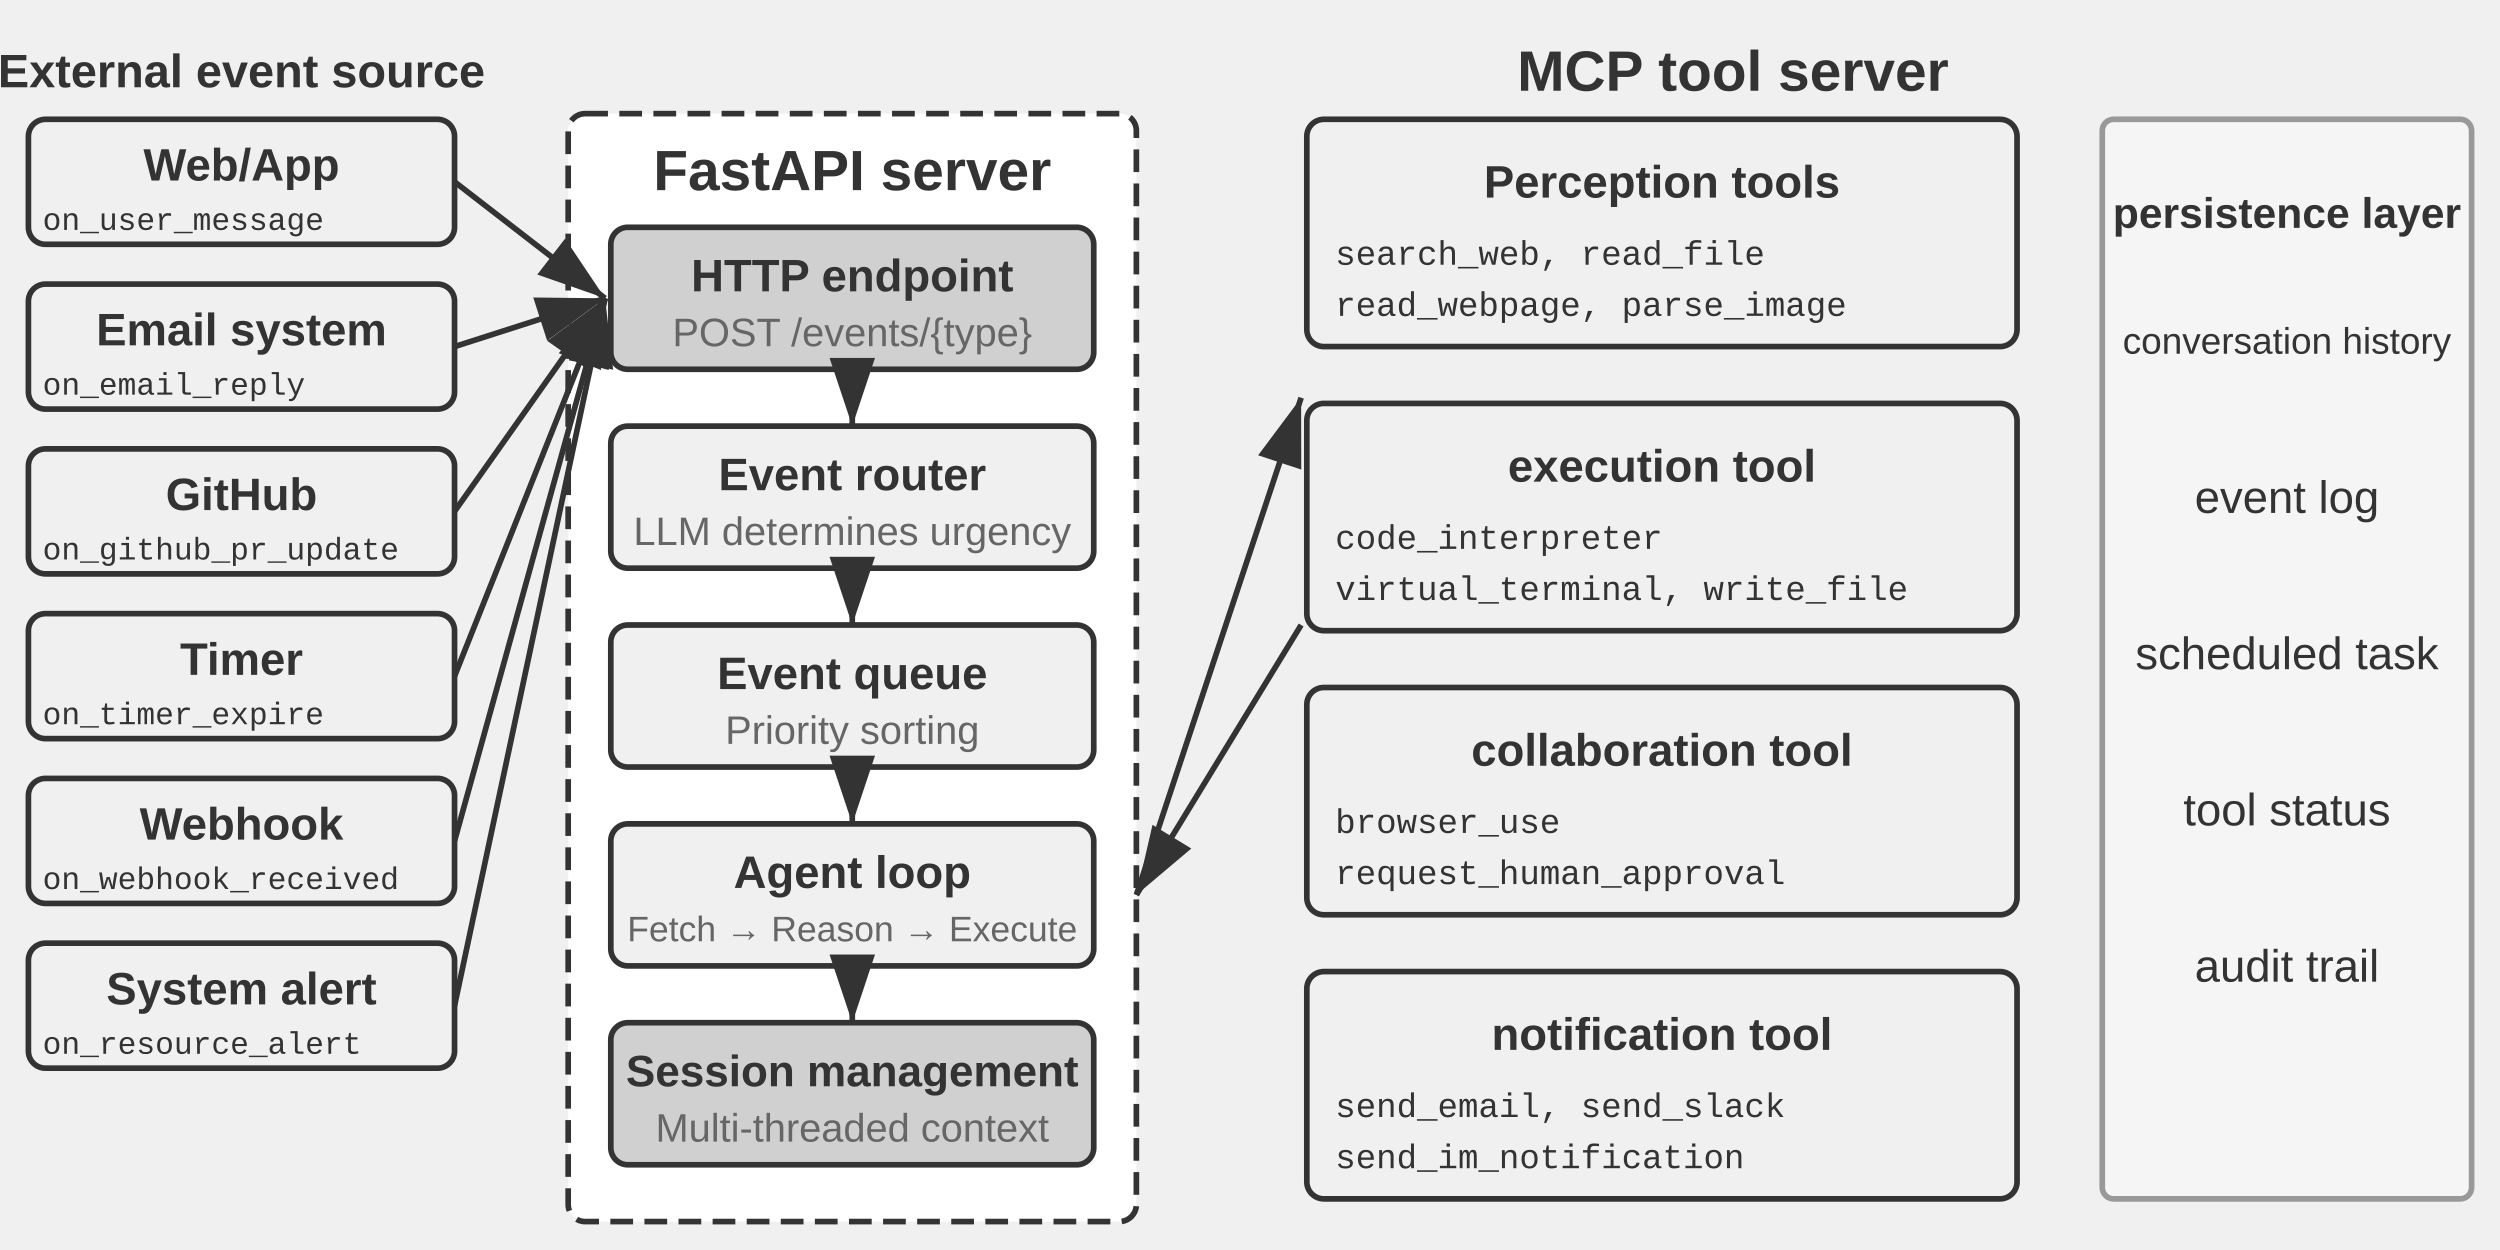
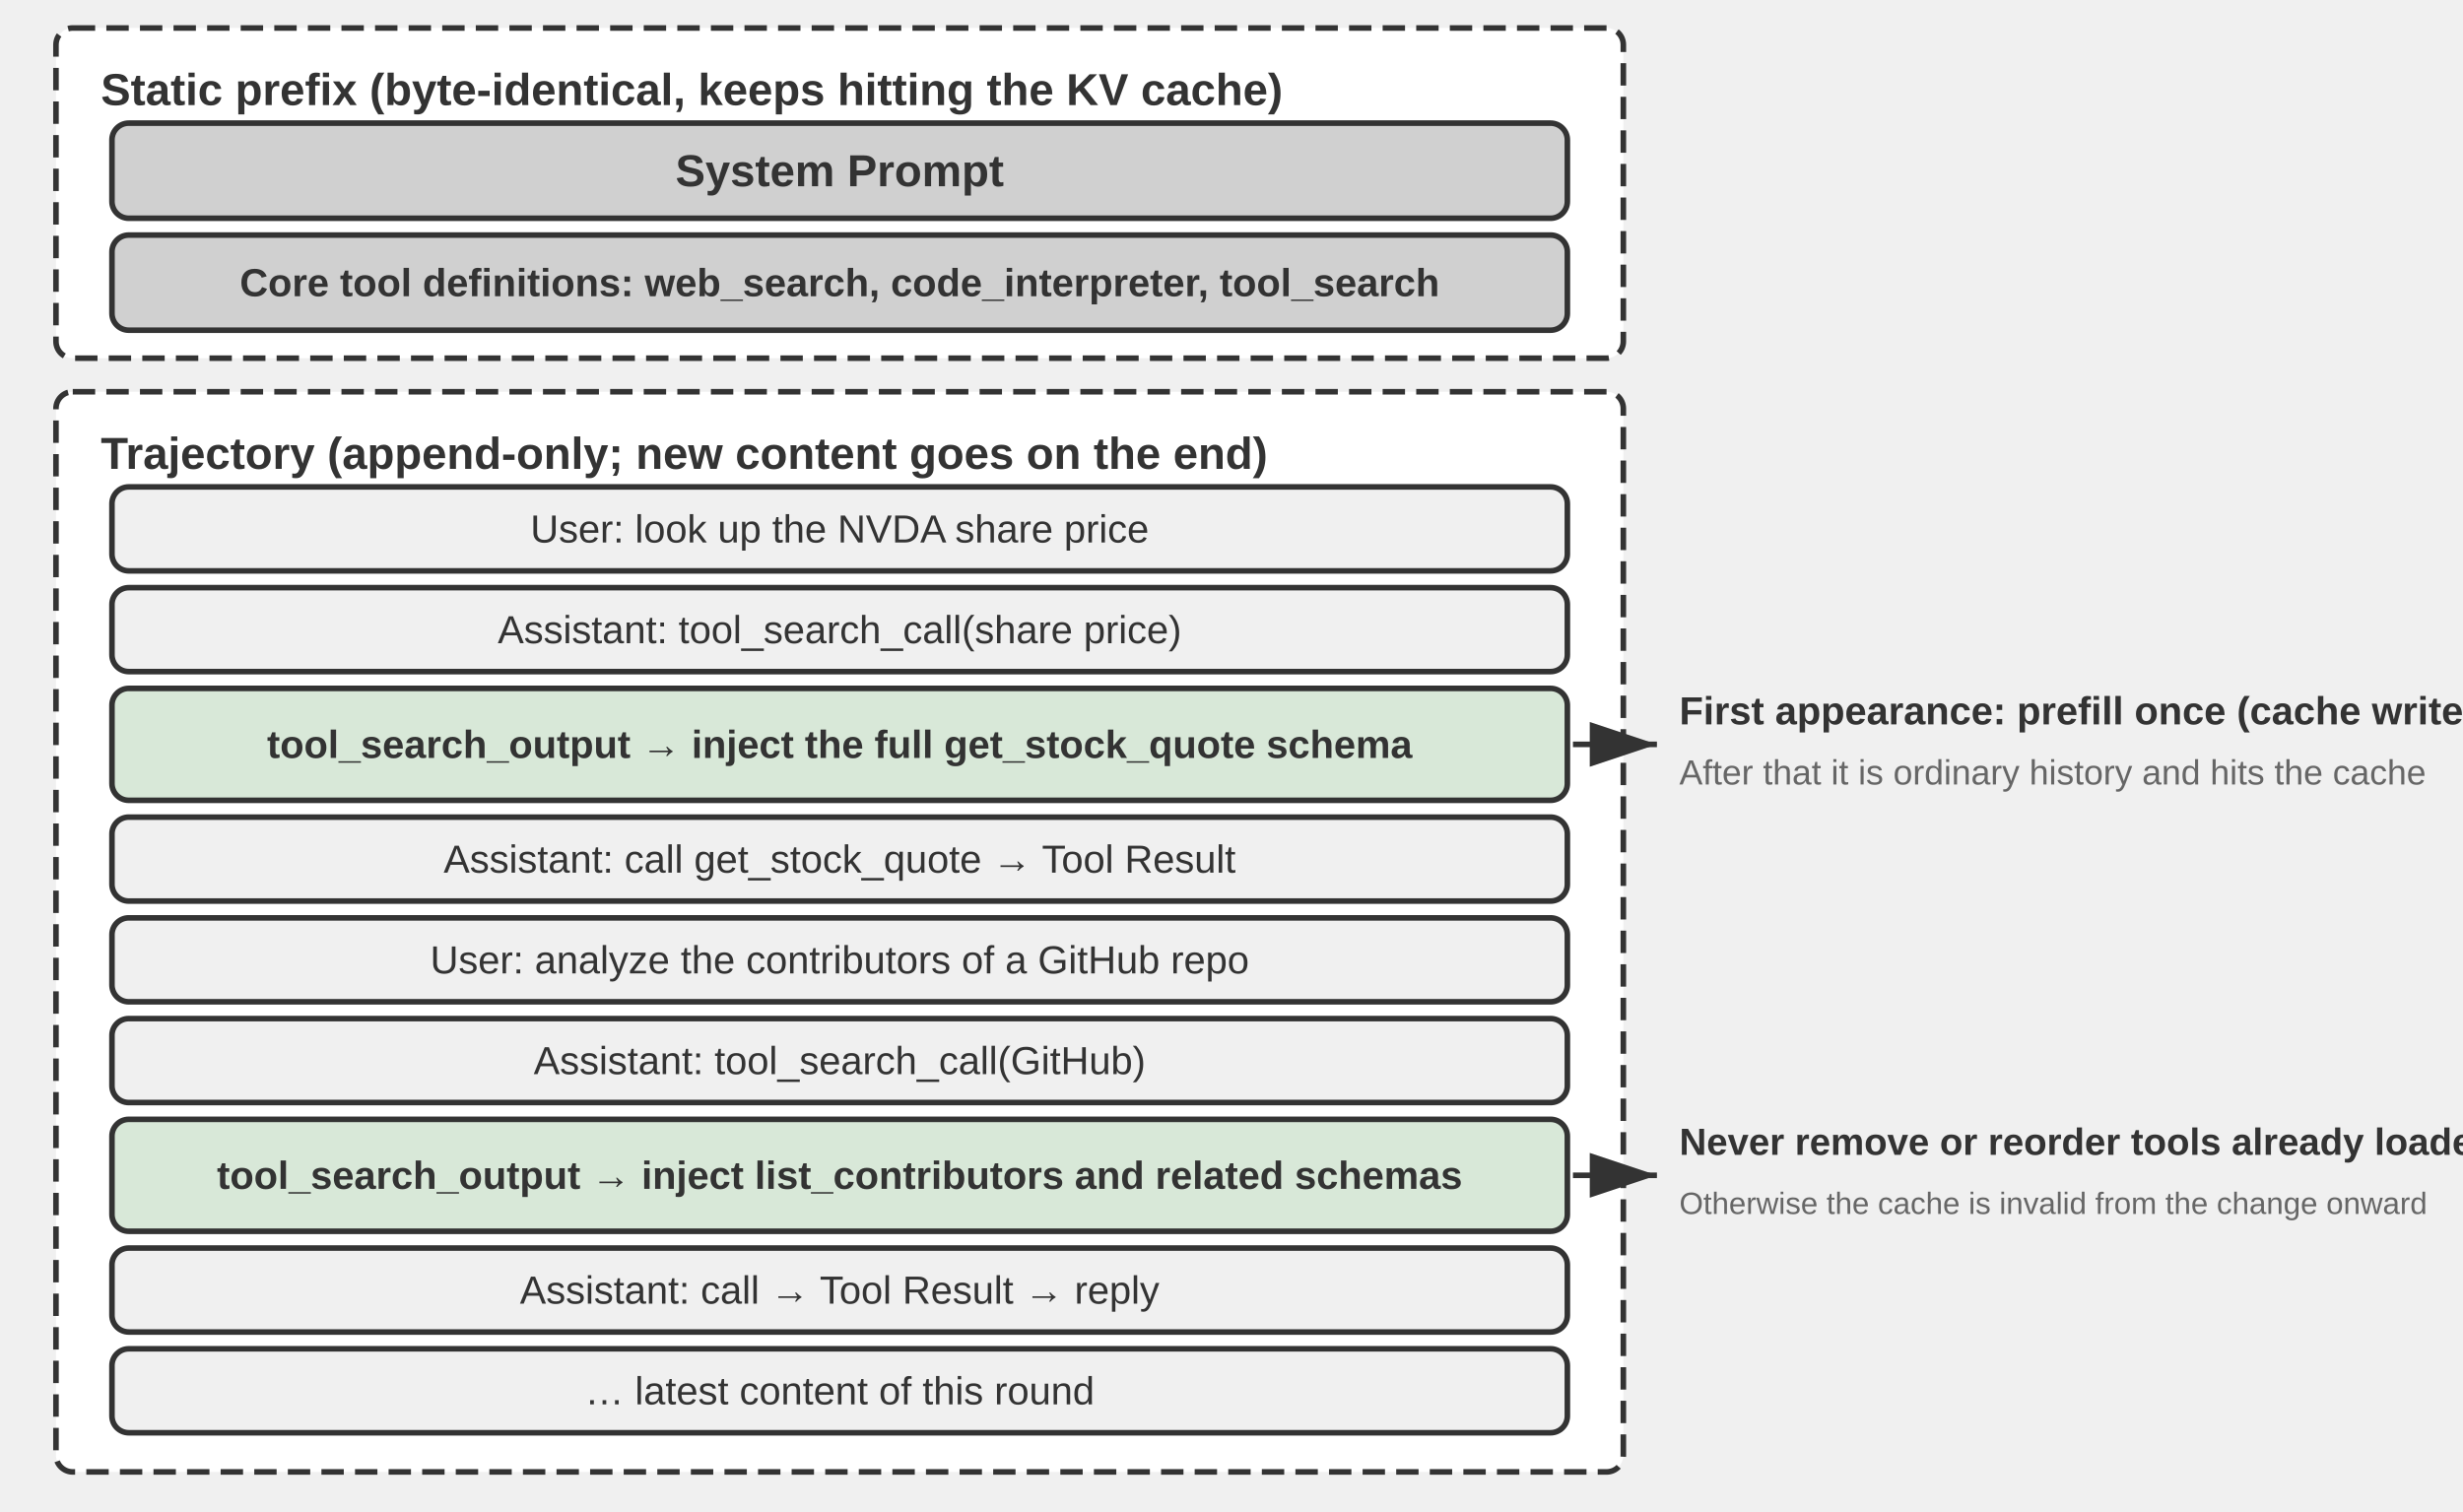
- <svg xmlns="http://www.w3.org/2000/svg" viewBox="0 40 880 440" width="880" height="440" style="background:#ffffff">
+ <svg xmlns="http://www.w3.org/2000/svg" viewBox="0 40 880 540" width="880" height="540" style="background:#ffffff">
  <defs>
    <marker id="ah" markerWidth="12" markerHeight="8" refX="12" refY="4" orient="auto">
      <polygon points="0 0, 12 4, 0 8" fill="#333333" />
    </marker>
    <marker id="ah-light" markerWidth="12" markerHeight="8" refX="12" refY="4" orient="auto">
      <polygon points="0 0, 12 4, 0 8" fill="#999999" />
    </marker>
  </defs>
-   <text x="85" y="65" font-family="Arial, 'Helvetica Neue', Helvetica, 'PingFang SC', 'Microsoft YaHei', sans-serif" font-size="16.5" fill="#333333" text-anchor="middle" dominant-baseline="central" font-weight="bold">External event source</text>
-   <rect x="10" y="82" width="150" height="44" rx="6" fill="#f0f0f0" stroke="#333333" stroke-width="2" />
-   <text x="85" y="98" font-family="Arial, 'Helvetica Neue', Helvetica, 'PingFang SC', 'Microsoft YaHei', sans-serif" font-size="16" fill="#333333" text-anchor="middle" dominant-baseline="central" font-weight="bold">Web/App</text>
-   <text x="15" y="118" font-family="'Courier New', Courier, monospace" font-size="11" fill="#333333" text-anchor="start" dominant-baseline="central">on_user_message</text>
-   <rect x="10" y="140" width="150" height="44" rx="6" fill="#f0f0f0" stroke="#333333" stroke-width="2" />
-   <text x="85" y="156" font-family="Arial, 'Helvetica Neue', Helvetica, 'PingFang SC', 'Microsoft YaHei', sans-serif" font-size="16" fill="#333333" text-anchor="middle" dominant-baseline="central" font-weight="bold">Email system</text>
-   <text x="15" y="176" font-family="'Courier New', Courier, monospace" font-size="11" fill="#333333" text-anchor="start" dominant-baseline="central">on_email_reply</text>
-   <rect x="10" y="198" width="150" height="44" rx="6" fill="#f0f0f0" stroke="#333333" stroke-width="2" />
-   <text x="85" y="214" font-family="Arial, 'Helvetica Neue', Helvetica, 'PingFang SC', 'Microsoft YaHei', sans-serif" font-size="16" fill="#333333" text-anchor="middle" dominant-baseline="central" font-weight="bold">GitHub</text>
-   <text x="15" y="234" font-family="'Courier New', Courier, monospace" font-size="11" fill="#333333" text-anchor="start" dominant-baseline="central">on_github_pr_update</text>
-   <rect x="10" y="256" width="150" height="44" rx="6" fill="#f0f0f0" stroke="#333333" stroke-width="2" />
-   <text x="85" y="272" font-family="Arial, 'Helvetica Neue', Helvetica, 'PingFang SC', 'Microsoft YaHei', sans-serif" font-size="16" fill="#333333" text-anchor="middle" dominant-baseline="central" font-weight="bold">Timer</text>
-   <text x="15" y="292" font-family="'Courier New', Courier, monospace" font-size="11" fill="#333333" text-anchor="start" dominant-baseline="central">on_timer_expire</text>
-   <rect x="10" y="314" width="150" height="44" rx="6" fill="#f0f0f0" stroke="#333333" stroke-width="2" />
-   <text x="85" y="330" font-family="Arial, 'Helvetica Neue', Helvetica, 'PingFang SC', 'Microsoft YaHei', sans-serif" font-size="16" fill="#333333" text-anchor="middle" dominant-baseline="central" font-weight="bold">Webhook</text>
-   <text x="15" y="350" font-family="'Courier New', Courier, monospace" font-size="11" fill="#333333" text-anchor="start" dominant-baseline="central">on_webhook_received</text>
-   <rect x="10" y="372" width="150" height="44" rx="6" fill="#f0f0f0" stroke="#333333" stroke-width="2" />
-   <text x="85" y="388" font-family="Arial, 'Helvetica Neue', Helvetica, 'PingFang SC', 'Microsoft YaHei', sans-serif" font-size="16" fill="#333333" text-anchor="middle" dominant-baseline="central" font-weight="bold">System alert</text>
-   <text x="15" y="408" font-family="'Courier New', Courier, monospace" font-size="11" fill="#333333" text-anchor="start" dominant-baseline="central">on_resource_alert</text>
-   <rect x="200" y="80" width="200" height="390" rx="6" fill="#ffffff" stroke="#333333" stroke-width="2" stroke-dasharray="8,4" />
-   <text x="300" y="100" font-family="Arial, 'Helvetica Neue', Helvetica, 'PingFang SC', 'Microsoft YaHei', sans-serif" font-size="20" fill="#333333" text-anchor="middle" dominant-baseline="central" font-weight="bold">FastAPI server</text>
-   <rect x="215" y="120" width="170" height="50" rx="6" fill="#d0d0d0" stroke="#333333" stroke-width="2" />
-   <text x="300" y="137" font-family="Arial, 'Helvetica Neue', Helvetica, 'PingFang SC', 'Microsoft YaHei', sans-serif" font-size="16" fill="#333333" text-anchor="middle" dominant-baseline="central" font-weight="bold">HTTP endpoint</text>
-   <text x="300" y="157" font-family="Arial, 'Helvetica Neue', Helvetica, 'PingFang SC', 'Microsoft YaHei', sans-serif" font-size="14" fill="#666666" text-anchor="middle" dominant-baseline="central" font-weight="normal">POST /events/{type}</text>
-   <rect x="215" y="190" width="170" height="50" rx="6" fill="#f0f0f0" stroke="#333333" stroke-width="2" />
-   <text x="300" y="207" font-family="Arial, 'Helvetica Neue', Helvetica, 'PingFang SC', 'Microsoft YaHei', sans-serif" font-size="16" fill="#333333" text-anchor="middle" dominant-baseline="central" font-weight="bold">Event router</text>
-   <text x="300" y="227" font-family="Arial, 'Helvetica Neue', Helvetica, 'PingFang SC', 'Microsoft YaHei', sans-serif" font-size="14" fill="#666666" text-anchor="middle" dominant-baseline="central" font-weight="normal">LLM determines urgency</text>
-   <rect x="215" y="260" width="170" height="50" rx="6" fill="#f0f0f0" stroke="#333333" stroke-width="2" />
-   <text x="300" y="277" font-family="Arial, 'Helvetica Neue', Helvetica, 'PingFang SC', 'Microsoft YaHei', sans-serif" font-size="16" fill="#333333" text-anchor="middle" dominant-baseline="central" font-weight="bold">Event queue</text>
-   <text x="300" y="297" font-family="Arial, 'Helvetica Neue', Helvetica, 'PingFang SC', 'Microsoft YaHei', sans-serif" font-size="14" fill="#666666" text-anchor="middle" dominant-baseline="central" font-weight="normal">Priority sorting</text>
-   <rect x="215" y="330" width="170" height="50" rx="6" fill="#f0f0f0" stroke="#333333" stroke-width="2" />
-   <text x="300" y="347" font-family="Arial, 'Helvetica Neue', Helvetica, 'PingFang SC', 'Microsoft YaHei', sans-serif" font-size="16" fill="#333333" text-anchor="middle" dominant-baseline="central" font-weight="bold">Agent loop</text>
-   <text x="300" y="367" font-family="Arial, 'Helvetica Neue', Helvetica, 'PingFang SC', 'Microsoft YaHei', sans-serif" font-size="12.5" fill="#666666" text-anchor="middle" dominant-baseline="central" font-weight="normal">Fetch → Reason → Execute</text>
-   <rect x="215" y="400" width="170" height="50" rx="6" fill="#d0d0d0" stroke="#333333" stroke-width="2" />
-   <text x="300" y="417" font-family="Arial, 'Helvetica Neue', Helvetica, 'PingFang SC', 'Microsoft YaHei', sans-serif" font-size="15.5" fill="#333333" text-anchor="middle" dominant-baseline="central" font-weight="bold">Session management</text>
-   <text x="300" y="437" font-family="Arial, 'Helvetica Neue', Helvetica, 'PingFang SC', 'Microsoft YaHei', sans-serif" font-size="14" fill="#666666" text-anchor="middle" dominant-baseline="central" font-weight="normal">Multi-threaded context</text>
-   <line x1="300" y1="170" x2="300" y2="190" stroke="#333333" stroke-width="2" marker-end="url(#ah)" />
-   <line x1="300" y1="240" x2="300" y2="260" stroke="#333333" stroke-width="2" marker-end="url(#ah)" />
-   <line x1="300" y1="310" x2="300" y2="330" stroke="#333333" stroke-width="2" marker-end="url(#ah)" />
-   <line x1="300" y1="380" x2="300" y2="400" stroke="#333333" stroke-width="2" marker-end="url(#ah)" />
-   <line x1="160" y1="104" x2="213" y2="145" stroke="#333333" stroke-width="2" marker-end="url(#ah)" />
-   <line x1="160" y1="162" x2="213" y2="145" stroke="#333333" stroke-width="2" marker-end="url(#ah)" />
-   <line x1="160" y1="220" x2="213" y2="145" stroke="#333333" stroke-width="2" marker-end="url(#ah)" />
-   <line x1="160" y1="278" x2="213" y2="145" stroke="#333333" stroke-width="2" marker-end="url(#ah)" />
-   <line x1="160" y1="336" x2="213" y2="145" stroke="#333333" stroke-width="2" marker-end="url(#ah)" />
-   <line x1="160" y1="394" x2="213" y2="145" stroke="#333333" stroke-width="2" marker-end="url(#ah)" />
-   <text x="610" y="65" font-family="Arial, 'Helvetica Neue', Helvetica, 'PingFang SC', 'Microsoft YaHei', sans-serif" font-size="20" fill="#333333" text-anchor="middle" dominant-baseline="central" font-weight="bold">MCP tool server</text>
-   <rect x="460" y="82" width="250" height="80" rx="6" fill="#f0f0f0" stroke="#333333" stroke-width="2" />
-   <text x="585" y="104" font-family="Arial, 'Helvetica Neue', Helvetica, 'PingFang SC', 'Microsoft YaHei', sans-serif" font-size="16" fill="#333333" text-anchor="middle" dominant-baseline="central" font-weight="bold">Perception tools</text>
-   <text x="470" y="130" font-family="'Courier New', Courier, monospace" font-size="12" fill="#333333" text-anchor="start" dominant-baseline="central">search_web, read_file</text>
-   <text x="470" y="148" font-family="'Courier New', Courier, monospace" font-size="12" fill="#333333" text-anchor="start" dominant-baseline="central">read_webpage, parse_image</text>
-   <rect x="460" y="182" width="250" height="80" rx="6" fill="#f0f0f0" stroke="#333333" stroke-width="2" />
-   <text x="585" y="204" font-family="Arial, 'Helvetica Neue', Helvetica, 'PingFang SC', 'Microsoft YaHei', sans-serif" font-size="16" fill="#333333" text-anchor="middle" dominant-baseline="central" font-weight="bold">execution tool</text>
-   <text x="470" y="230" font-family="'Courier New', Courier, monospace" font-size="12" fill="#333333" text-anchor="start" dominant-baseline="central">code_interpreter</text>
-   <text x="470" y="248" font-family="'Courier New', Courier, monospace" font-size="12" fill="#333333" text-anchor="start" dominant-baseline="central">virtual_terminal, write_file</text>
-   <rect x="460" y="282" width="250" height="80" rx="6" fill="#f0f0f0" stroke="#333333" stroke-width="2" />
-   <text x="585" y="304" font-family="Arial, 'Helvetica Neue', Helvetica, 'PingFang SC', 'Microsoft YaHei', sans-serif" font-size="16" fill="#333333" text-anchor="middle" dominant-baseline="central" font-weight="bold">collaboration tool</text>
-   <text x="470" y="330" font-family="'Courier New', Courier, monospace" font-size="12" fill="#333333" text-anchor="start" dominant-baseline="central">browser_use</text>
-   <text x="470" y="348" font-family="'Courier New', Courier, monospace" font-size="12" fill="#333333" text-anchor="start" dominant-baseline="central">request_human_approval</text>
-   <rect x="460" y="382" width="250" height="80" rx="6" fill="#f0f0f0" stroke="#333333" stroke-width="2" />
-   <text x="585" y="404" font-family="Arial, 'Helvetica Neue', Helvetica, 'PingFang SC', 'Microsoft YaHei', sans-serif" font-size="16" fill="#333333" text-anchor="middle" dominant-baseline="central" font-weight="bold">notification tool</text>
-   <text x="470" y="430" font-family="'Courier New', Courier, monospace" font-size="12" fill="#333333" text-anchor="start" dominant-baseline="central">send_email, send_slack</text>
-   <text x="470" y="448" font-family="'Courier New', Courier, monospace" font-size="12" fill="#333333" text-anchor="start" dominant-baseline="central">send_im_notification</text>
-   <line x1="400" y1="355" x2="458" y2="180" stroke="#333333" stroke-width="2" marker-end="url(#ah)" />
-   <line x1="458" y1="260" x2="400" y2="355" stroke="#333333" stroke-width="2" marker-end="url(#ah)" />
-   <rect x="740" y="82" width="130" height="380" rx="4" fill="#f5f5f5" stroke="#999999" stroke-width="2" />
-   <text x="805" y="115" font-family="Arial, 'Helvetica Neue', Helvetica, 'PingFang SC', 'Microsoft YaHei', sans-serif" font-size="15" fill="#333333" text-anchor="middle" dominant-baseline="central" font-weight="bold">persistence layer</text>
-   <text x="805" y="160" font-family="Arial, 'Helvetica Neue', Helvetica, 'PingFang SC', 'Microsoft YaHei', sans-serif" font-size="13" fill="#333333" text-anchor="middle" dominant-baseline="central" font-weight="normal">conversation history</text>
-   <text x="805" y="215" font-family="Arial, 'Helvetica Neue', Helvetica, 'PingFang SC', 'Microsoft YaHei', sans-serif" font-size="16" fill="#333333" text-anchor="middle" dominant-baseline="central" font-weight="normal">event log</text>
-   <text x="805" y="270" font-family="Arial, 'Helvetica Neue', Helvetica, 'PingFang SC', 'Microsoft YaHei', sans-serif" font-size="16" fill="#333333" text-anchor="middle" dominant-baseline="central" font-weight="normal">scheduled task</text>
-   <text x="805" y="325" font-family="Arial, 'Helvetica Neue', Helvetica, 'PingFang SC', 'Microsoft YaHei', sans-serif" font-size="16" fill="#333333" text-anchor="middle" dominant-baseline="central" font-weight="normal">tool status</text>
-   <text x="805" y="380" font-family="Arial, 'Helvetica Neue', Helvetica, 'PingFang SC', 'Microsoft YaHei', sans-serif" font-size="16" fill="#333333" text-anchor="middle" dominant-baseline="central" font-weight="normal">audit trail</text>
+   <rect x="20" y="50" width="560" height="118" rx="6" fill="#ffffff" stroke="#333333" stroke-width="2" stroke-dasharray="8,4" />
+   <text x="36" y="72" font-family="Arial, 'Helvetica Neue', Helvetica, 'PingFang SC', 'Microsoft YaHei', sans-serif" font-size="16" fill="#333333" text-anchor="start" dominant-baseline="central" font-weight="bold">Static prefix (byte-identical, keeps hitting the KV cache)</text>
+   <rect x="40" y="84" width="520" height="34" rx="6" fill="#d0d0d0" stroke="#333333" stroke-width="2" />
+   <text x="300.0" y="101" font-family="Arial, 'Helvetica Neue', Helvetica, 'PingFang SC', 'Microsoft YaHei', sans-serif" font-size="16" fill="#333333" text-anchor="middle" dominant-baseline="central" font-weight="bold">System Prompt</text>
+   <rect x="40" y="124" width="520" height="34" rx="6" fill="#d0d0d0" stroke="#333333" stroke-width="2" />
+   <text x="300.0" y="141" font-family="Arial, 'Helvetica Neue', Helvetica, 'PingFang SC', 'Microsoft YaHei', sans-serif" font-size="14" fill="#333333" text-anchor="middle" dominant-baseline="central" font-weight="bold">Core tool definitions: web_search, code_interpreter, tool_search</text>
+   <rect x="20" y="180" width="560" height="386" rx="6" fill="#ffffff" stroke="#333333" stroke-width="2" stroke-dasharray="8,4" />
+   <text x="36" y="202" font-family="Arial, 'Helvetica Neue', Helvetica, 'PingFang SC', 'Microsoft YaHei', sans-serif" font-size="16" fill="#333333" text-anchor="start" dominant-baseline="central" font-weight="bold">Trajectory (append-only; new content goes on the end)</text>
+   <rect x="40" y="214" width="520" height="30" rx="6" fill="#f0f0f0" stroke="#333333" stroke-width="2" />
+   <text x="300.0" y="229.0" font-family="Arial, 'Helvetica Neue', Helvetica, 'PingFang SC', 'Microsoft YaHei', sans-serif" font-size="14" fill="#333333" text-anchor="middle" dominant-baseline="central" font-weight="normal">User: look up the NVDA share price</text>
+   <rect x="40" y="250" width="520" height="30" rx="6" fill="#f0f0f0" stroke="#333333" stroke-width="2" />
+   <text x="300.0" y="265.0" font-family="Arial, 'Helvetica Neue', Helvetica, 'PingFang SC', 'Microsoft YaHei', sans-serif" font-size="14" fill="#333333" text-anchor="middle" dominant-baseline="central" font-weight="normal">Assistant: tool_search_call(share price)</text>
+   <rect x="40" y="286" width="520" height="40" rx="6" fill="#d8e8d8" stroke="#333333" stroke-width="2" />
+   <text x="300.0" y="306.0" font-family="Arial, 'Helvetica Neue', Helvetica, 'PingFang SC', 'Microsoft YaHei', sans-serif" font-size="14" fill="#333333" text-anchor="middle" dominant-baseline="central" font-weight="bold">tool_search_output → inject the full get_stock_quote schema</text>
+   <rect x="40" y="332" width="520" height="30" rx="6" fill="#f0f0f0" stroke="#333333" stroke-width="2" />
+   <text x="300.0" y="347.0" font-family="Arial, 'Helvetica Neue', Helvetica, 'PingFang SC', 'Microsoft YaHei', sans-serif" font-size="14" fill="#333333" text-anchor="middle" dominant-baseline="central" font-weight="normal">Assistant: call get_stock_quote → Tool Result</text>
+   <rect x="40" y="368" width="520" height="30" rx="6" fill="#f0f0f0" stroke="#333333" stroke-width="2" />
+   <text x="300.0" y="383.0" font-family="Arial, 'Helvetica Neue', Helvetica, 'PingFang SC', 'Microsoft YaHei', sans-serif" font-size="14" fill="#333333" text-anchor="middle" dominant-baseline="central" font-weight="normal">User: analyze the contributors of a GitHub repo</text>
+   <rect x="40" y="404" width="520" height="30" rx="6" fill="#f0f0f0" stroke="#333333" stroke-width="2" />
+   <text x="300.0" y="419.0" font-family="Arial, 'Helvetica Neue', Helvetica, 'PingFang SC', 'Microsoft YaHei', sans-serif" font-size="14" fill="#333333" text-anchor="middle" dominant-baseline="central" font-weight="normal">Assistant: tool_search_call(GitHub)</text>
+   <rect x="40" y="440" width="520" height="40" rx="6" fill="#d8e8d8" stroke="#333333" stroke-width="2" />
+   <text x="300.0" y="460.0" font-family="Arial, 'Helvetica Neue', Helvetica, 'PingFang SC', 'Microsoft YaHei', sans-serif" font-size="14" fill="#333333" text-anchor="middle" dominant-baseline="central" font-weight="bold">tool_search_output → inject list_contributors and related schemas</text>
+   <rect x="40" y="486" width="520" height="30" rx="6" fill="#f0f0f0" stroke="#333333" stroke-width="2" />
+   <text x="300.0" y="501.0" font-family="Arial, 'Helvetica Neue', Helvetica, 'PingFang SC', 'Microsoft YaHei', sans-serif" font-size="14" fill="#333333" text-anchor="middle" dominant-baseline="central" font-weight="normal">Assistant: call → Tool Result → reply</text>
+   <rect x="40" y="522" width="520" height="30" rx="6" fill="#f0f0f0" stroke="#333333" stroke-width="2" />
+   <text x="300.0" y="537.0" font-family="Arial, 'Helvetica Neue', Helvetica, 'PingFang SC', 'Microsoft YaHei', sans-serif" font-size="14" fill="#333333" text-anchor="middle" dominant-baseline="central" font-weight="normal">… latest content of this round</text>
+   <line x1="562" y1="306.0" x2="592" y2="306.0" stroke="#333333" stroke-width="2" stroke-dasharray="8,4" marker-end="url(#ah)" />
+   <line x1="562" y1="460.0" x2="592" y2="460.0" stroke="#333333" stroke-width="2" stroke-dasharray="8,4" marker-end="url(#ah)" />
+   <text x="600" y="294.0" font-family="Arial, 'Helvetica Neue', Helvetica, 'PingFang SC', 'Microsoft YaHei', sans-serif" font-size="14" fill="#333333" text-anchor="start" dominant-baseline="central" font-weight="bold">First appearance: prefill once (cache write)</text>
+   <text x="600" y="316.0" font-family="Arial, 'Helvetica Neue', Helvetica, 'PingFang SC', 'Microsoft YaHei', sans-serif" fill="#666666" text-anchor="start" dominant-baseline="central" font-weight="normal" style="font-size:12.5px">After that it is ordinary history and hits the cache</text>
+   <text x="600" y="448.0" font-family="Arial, 'Helvetica Neue', Helvetica, 'PingFang SC', 'Microsoft YaHei', sans-serif" fill="#333333" text-anchor="start" dominant-baseline="central" font-weight="bold" style="font-size:13.5px">Never remove or reorder tools already loaded</text>
+   <text x="600" y="470.0" font-family="Arial, 'Helvetica Neue', Helvetica, 'PingFang SC', 'Microsoft YaHei', sans-serif" fill="#666666" text-anchor="start" dominant-baseline="central" font-weight="normal" style="font-size:11px">Otherwise the cache is invalid from the change onward</text>
</svg>
